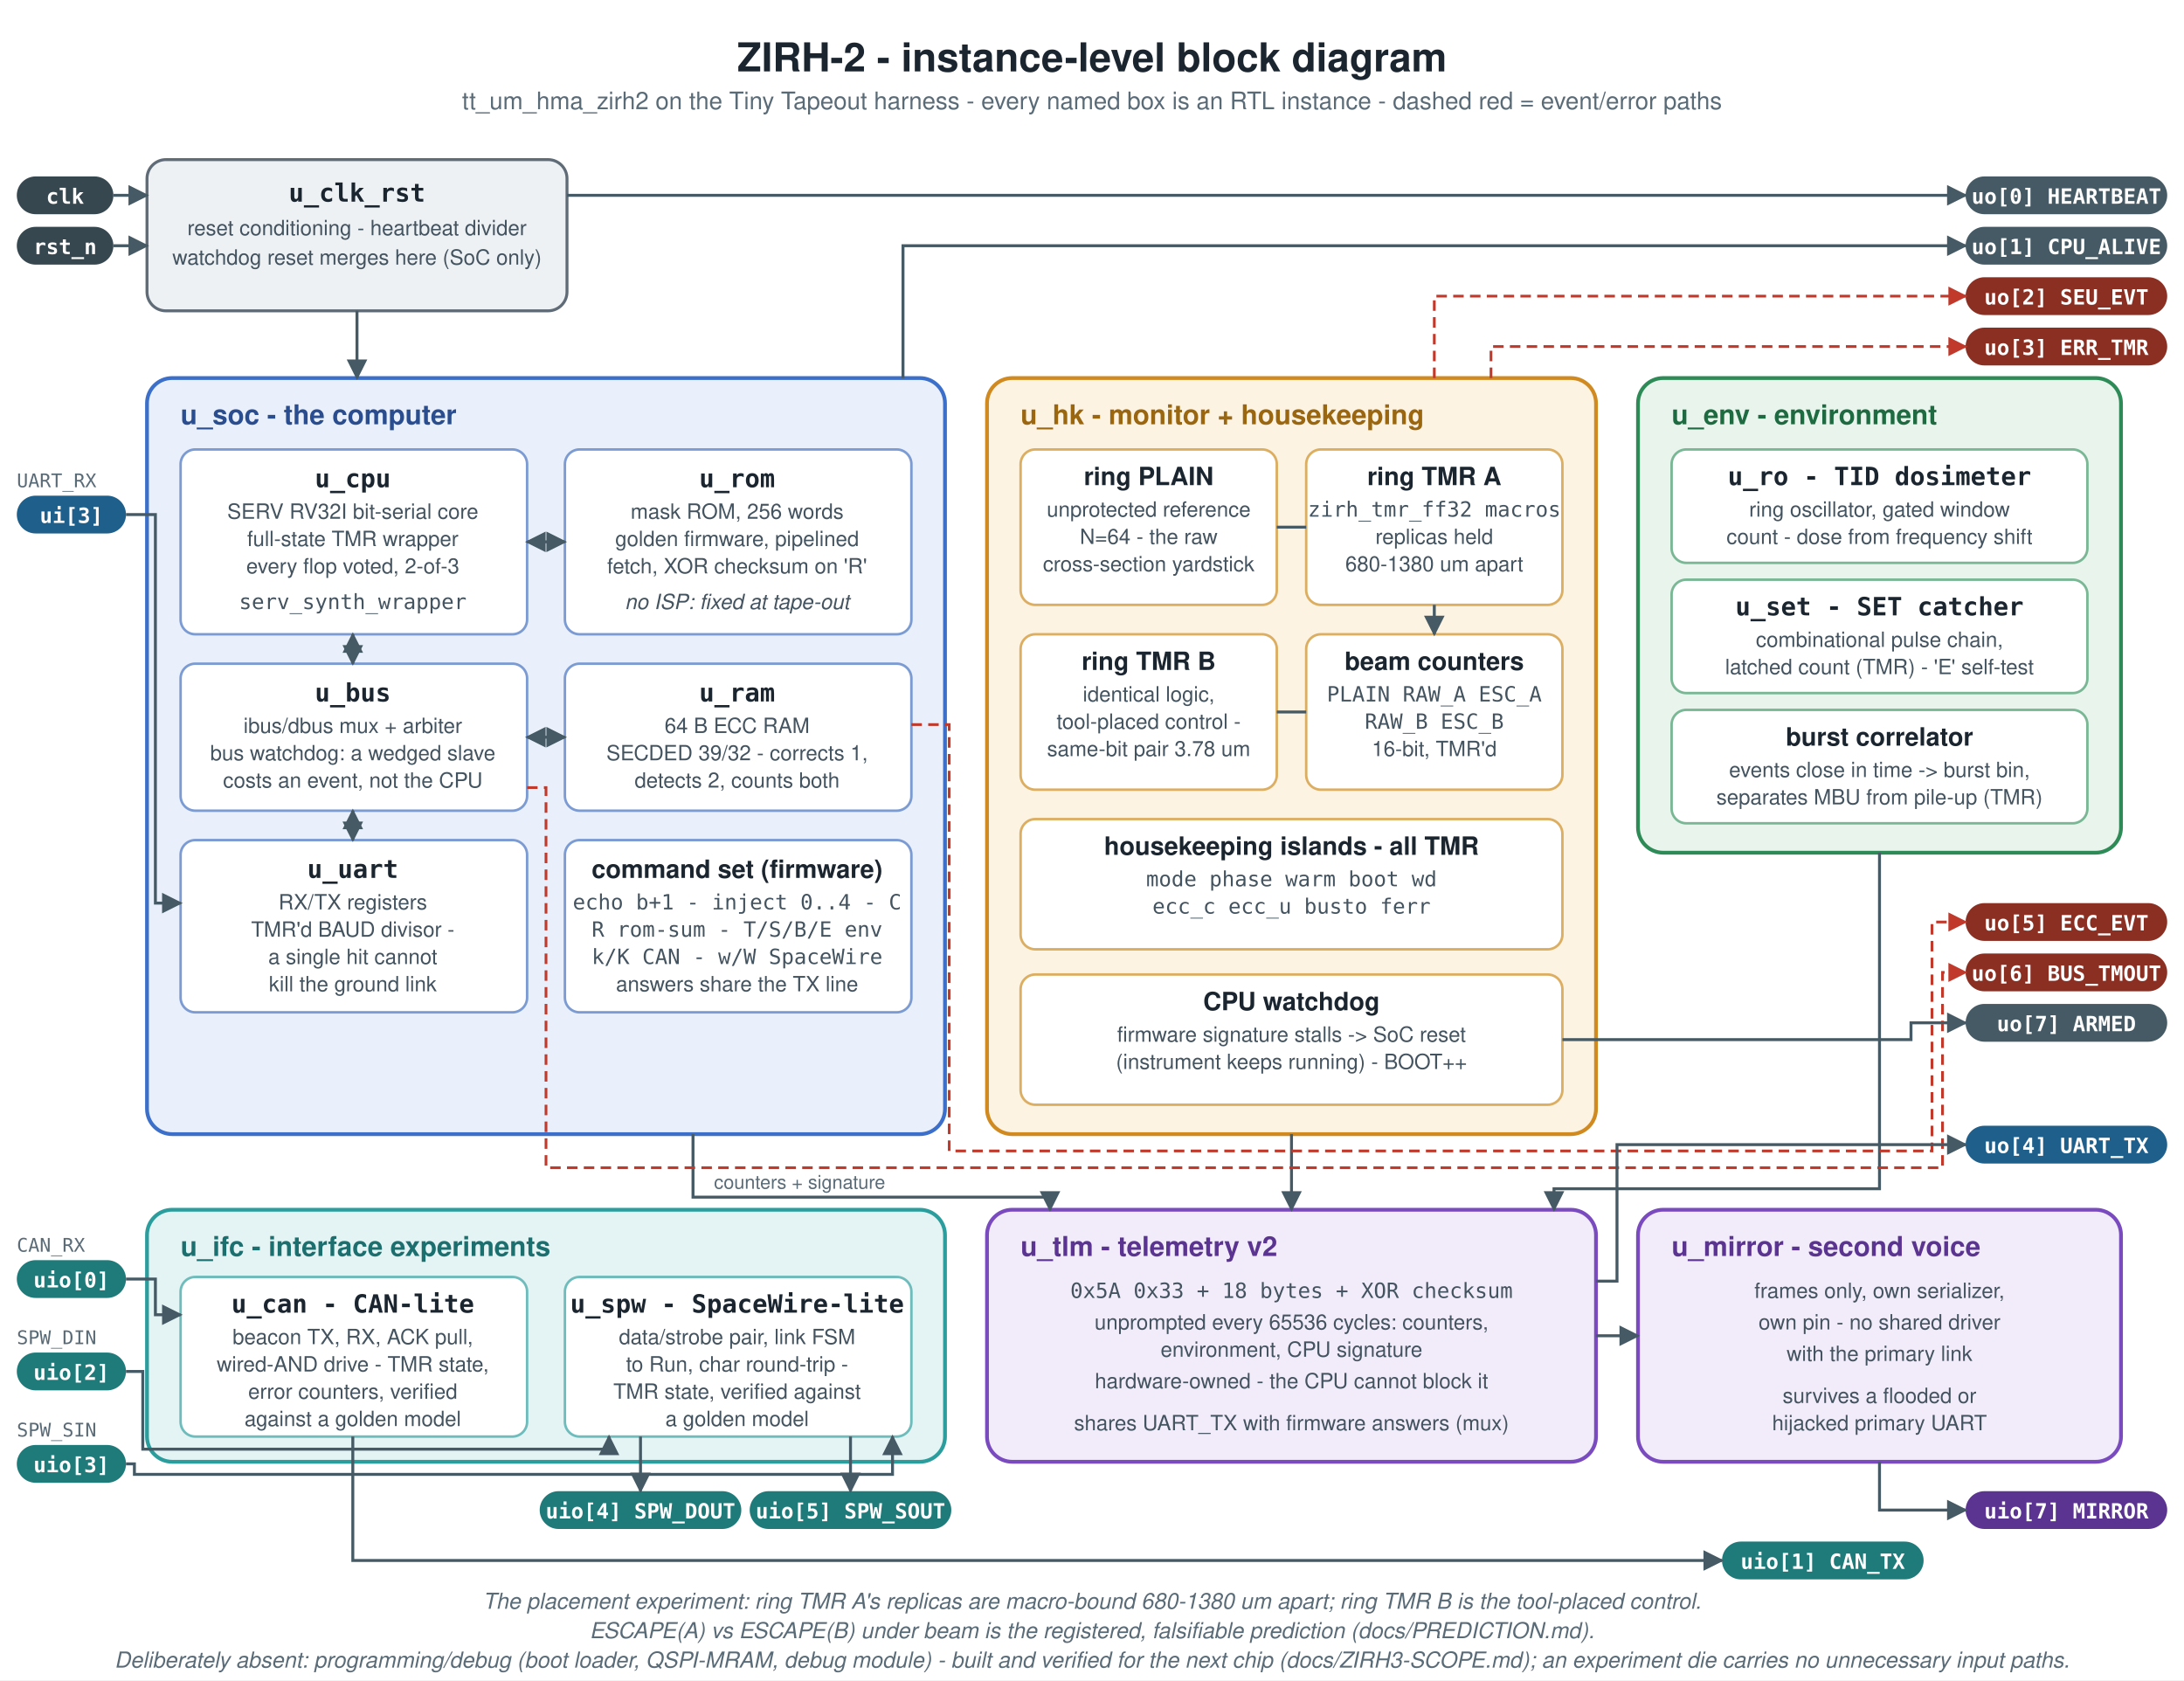
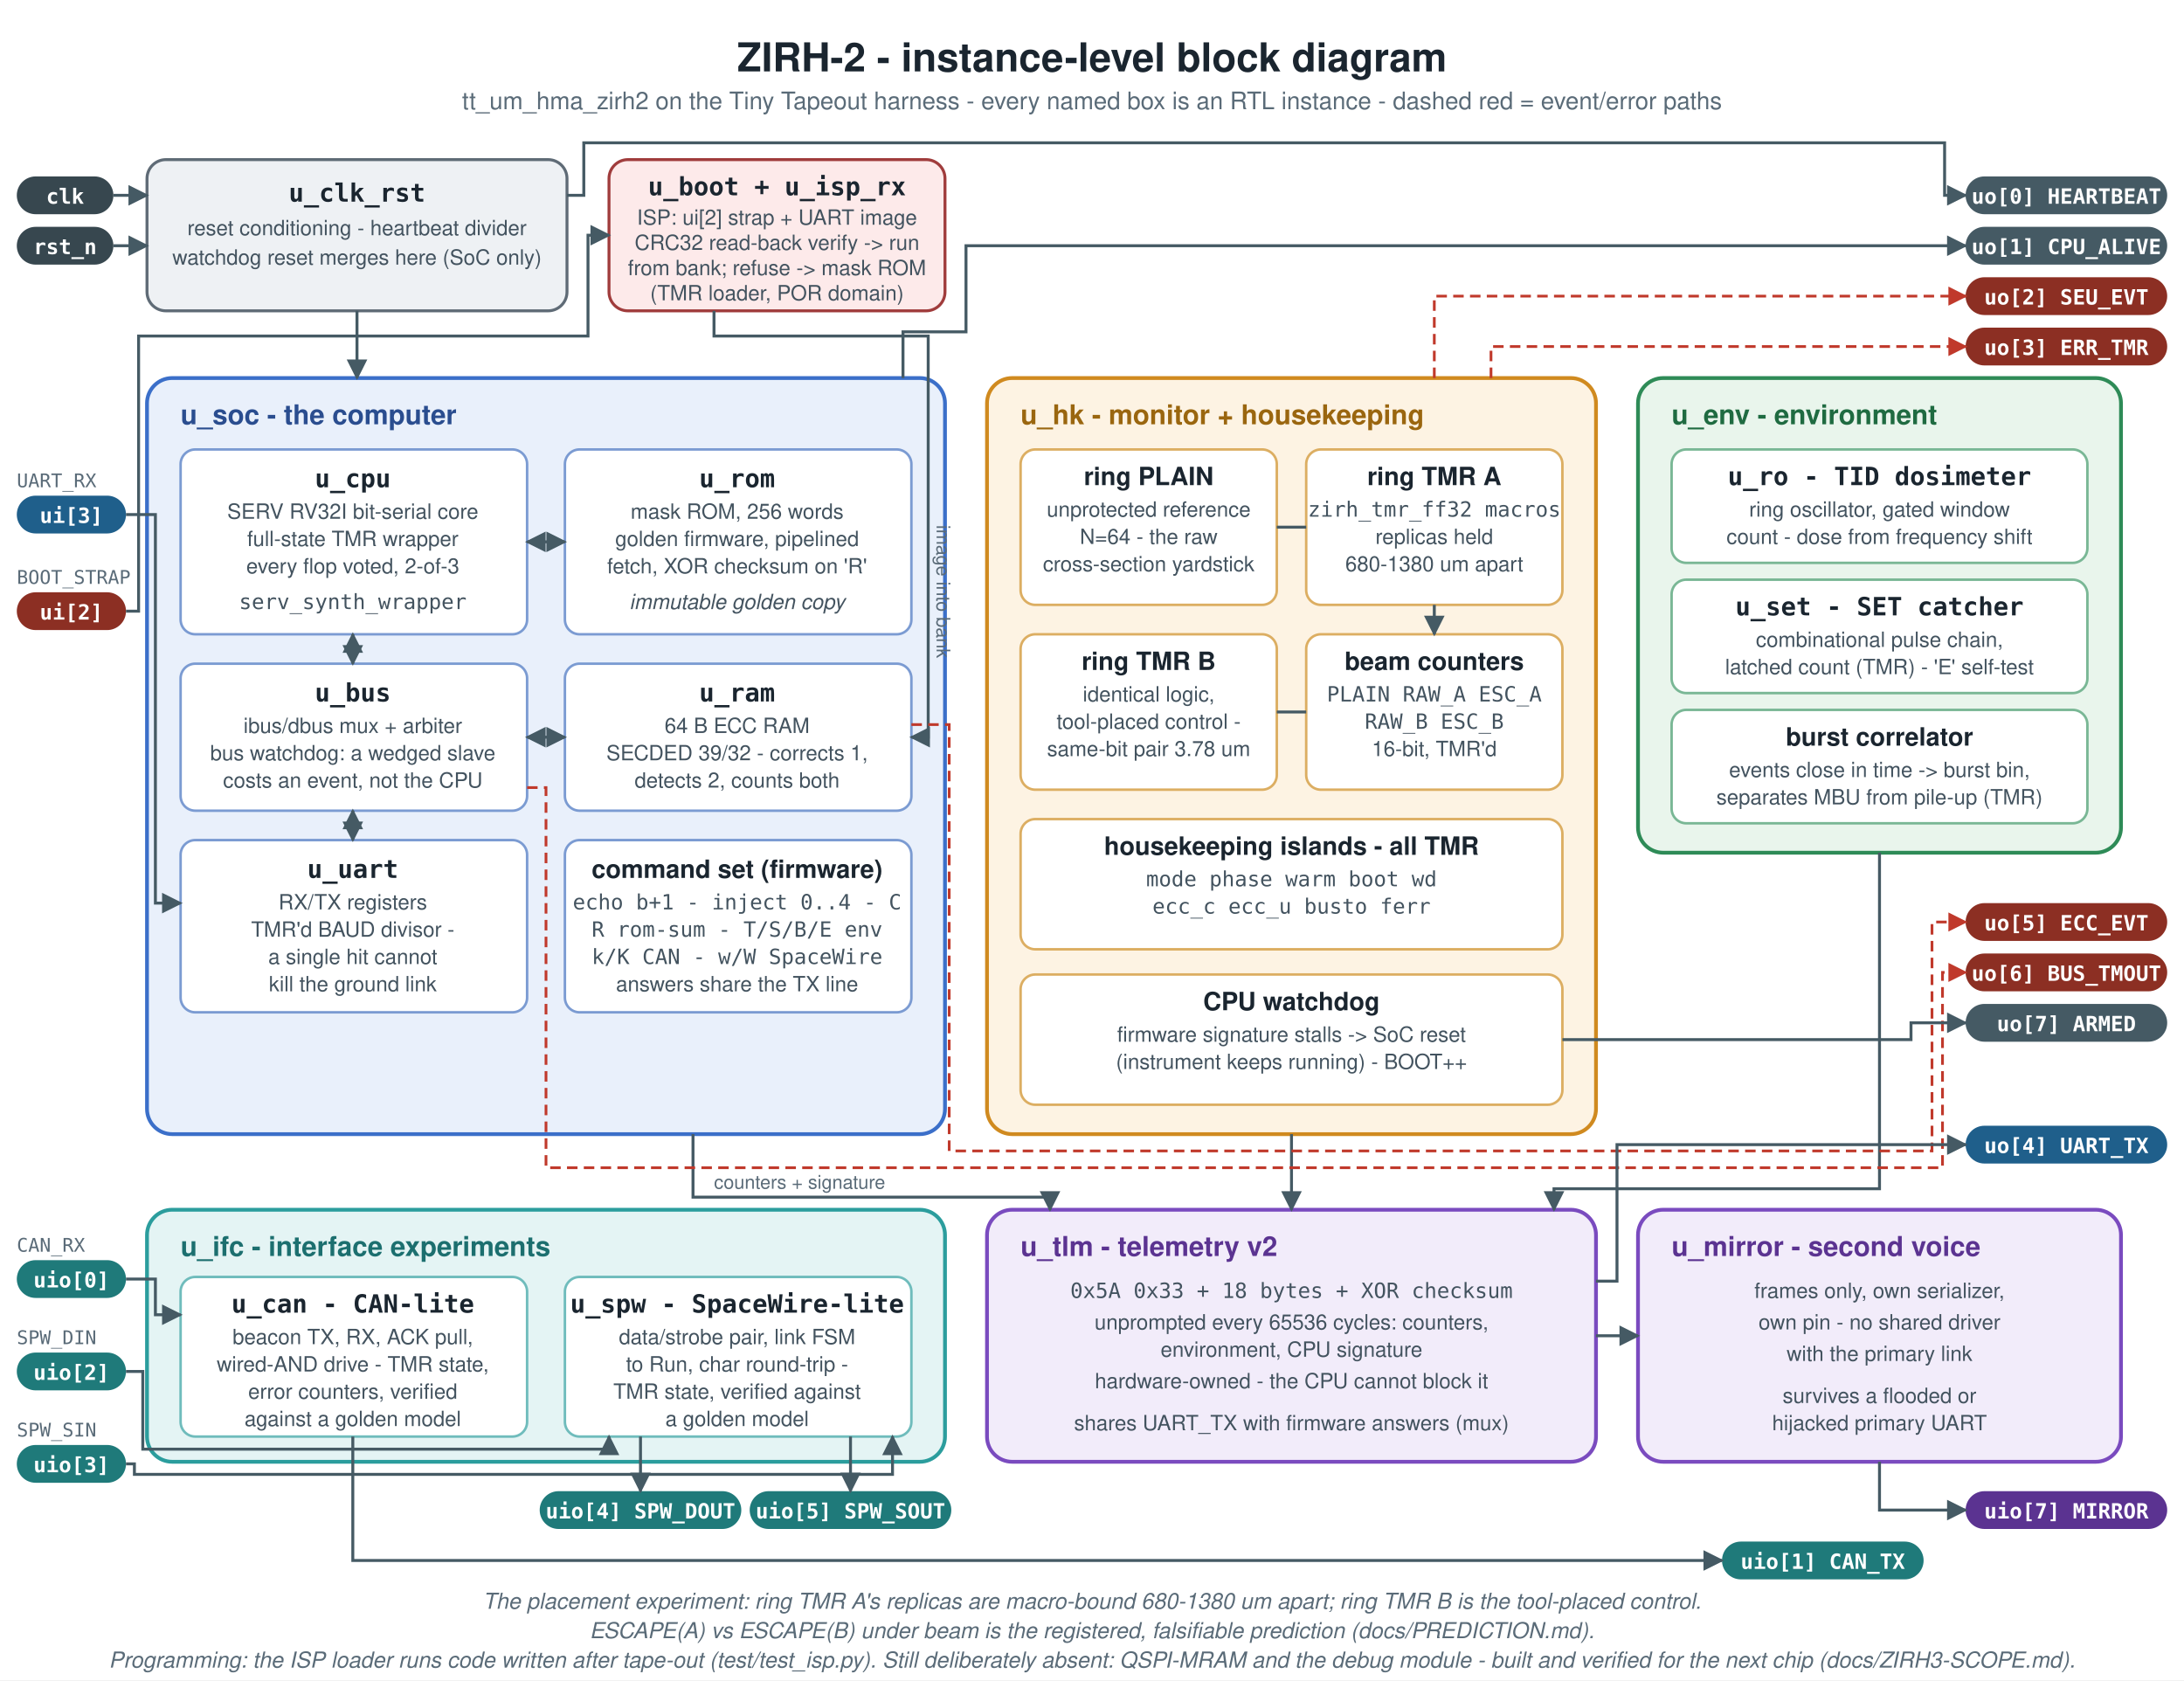
<svg xmlns="http://www.w3.org/2000/svg" viewBox="0 0 1040 800" font-family="-apple-system,'Segoe UI',Helvetica,Arial,sans-serif">
  <defs>
    <marker id="arr" viewBox="0 0 10 10" refX="9" refY="5" markerWidth="7" markerHeight="7" orient="auto-start-reverse">
      <path d="M0 0 L10 5 L0 10 z" fill="#455a64" />
    </marker>
    <marker id="arrE" viewBox="0 0 10 10" refX="9" refY="5" markerWidth="7" markerHeight="7" orient="auto-start-reverse">
      <path d="M0 0 L10 5 L0 10 z" fill="#c0392b" />
    </marker>
  </defs>
  <style>
    .bg      { fill: #ffffff; }
    .title   { font-size: 19px; font-weight: 700; fill: #1a252f; }
    .sub     { font-size: 11.5px; fill: #5a6b78; }
    .gtitle  { font-size: 13px; font-weight: 700; }
    .btitle  { font-size: 12px; font-weight: 600; fill: #1a252f; }
    .btext   { font-size: 10px; fill: #43535f; }
    .mono    { font-family: 'SFMono-Regular',Consolas,Menlo,monospace; }
    .pin     { font-size: 10px; font-weight: 600; fill: #ffffff; }
    .pinlbl  { font-size: 9px; fill: #5a6b78; }
    .wire    { stroke: #455a64; stroke-width: 1.4; fill: none; }
    .ewire   { stroke: #c0392b; stroke-width: 1.3; fill: none; stroke-dasharray: 5 3; }
    .note    { font-size: 10.5px; fill: #5a6b78; font-style: italic; }
  </style>
  <rect x="0" y="0" width="1040" height="800" class="bg" />
  <text x="520" y="34" text-anchor="middle" class="title">ZIRH-2 - instance-level block diagram</text>
  <text x="520" y="52" text-anchor="middle" class="sub">tt_um_hma_zirh2 on the Tiny Tapeout harness - every named box is an RTL instance - dashed red = event/error paths</text>
  <rect x="70" y="76" width="200" height="72" rx="9" fill="#eef1f4" stroke="#5f6b76" stroke-width="1.4" />
  <text x="170" y="96" text-anchor="middle" class="btitle mono">u_clk_rst</text>
  <text x="170" y="112" text-anchor="middle" class="btext">reset conditioning - heartbeat divider</text>
  <text x="170" y="126" text-anchor="middle" class="btext">watchdog reset merges here (SoC only)</text>
  <g class="mono">
    <rect x="8" y="84" width="46" height="18" rx="9" fill="#37474f" />
    <text x="31" y="97" text-anchor="middle" class="pin">clk</text>
    <rect x="8" y="108" width="46" height="18" rx="9" fill="#37474f" />
    <text x="31" y="121" text-anchor="middle" class="pin">rst_n</text>
    <text x="8" y="232" class="pinlbl">UART_RX</text>
    <rect x="8" y="236" width="52" height="18" rx="9" fill="#1f5f8b" />
    <text x="34" y="249" text-anchor="middle" class="pin">ui[3]</text>
+     <text x="8" y="278" class="pinlbl">BOOT_STRAP</text>
+     <rect x="8" y="282" width="52" height="18" rx="9" fill="#8c2f23" />
+     <text x="34" y="295" text-anchor="middle" class="pin">ui[2]</text>
    <text x="8" y="596" class="pinlbl">CAN_RX</text>
    <rect x="8" y="600" width="52" height="18" rx="9" fill="#1f7a7a" />
    <text x="34" y="613" text-anchor="middle" class="pin">uio[0]</text>
    <text x="8" y="640" class="pinlbl">SPW_DIN</text>
    <rect x="8" y="644" width="52" height="18" rx="9" fill="#1f7a7a" />
    <text x="34" y="657" text-anchor="middle" class="pin">uio[2]</text>
    <text x="8" y="684" class="pinlbl">SPW_SIN</text>
    <rect x="8" y="688" width="52" height="18" rx="9" fill="#1f7a7a" />
    <text x="34" y="701" text-anchor="middle" class="pin">uio[3]</text>
  </g>
  <path d="M54 93 L70 93" class="wire" marker-end="url(#arr)" />
  <path d="M54 117 L70 117" class="wire" marker-end="url(#arr)" />
+   <rect x="290" y="76" width="160" height="72" rx="9" fill="#fdeaea" stroke="#a03c3c" stroke-width="1.4" />
+   <text x="370" y="93" text-anchor="middle" class="btitle mono">u_boot + u_isp_rx</text>
+   <text x="370" y="107" text-anchor="middle" class="btext">ISP: ui[2] strap + UART image</text>
+   <text x="370" y="119" text-anchor="middle" class="btext">CRC32 read-back verify -&gt; run</text>
+   <text x="370" y="131" text-anchor="middle" class="btext">from bank; refuse -&gt; mask ROM</text>
+   <text x="370" y="143" text-anchor="middle" class="btext">(TMR loader, POR domain)</text>
  <rect x="70" y="180" width="380" height="360" rx="12" fill="#e9f0fb" stroke="#3b6fc9" stroke-width="1.8" />
  <text x="86" y="202" class="gtitle" fill="#2a4d8f">u_soc - the computer</text>
  <rect x="86" y="214" width="165" height="88" rx="7" fill="#ffffff" stroke="#7b9bd2" stroke-width="1.2" />
  <text x="168" y="232" text-anchor="middle" class="btitle mono">u_cpu</text>
  <text x="168" y="247" text-anchor="middle" class="btext">SERV RV32I bit-serial core</text>
  <text x="168" y="260" text-anchor="middle" class="btext">full-state TMR wrapper</text>
  <text x="168" y="273" text-anchor="middle" class="btext">every flop voted, 2-of-3</text>
  <text x="168" y="290" text-anchor="middle" class="btext mono">serv_synth_wrapper</text>
  <rect x="269" y="214" width="165" height="88" rx="7" fill="#ffffff" stroke="#7b9bd2" stroke-width="1.2" />
  <text x="351" y="232" text-anchor="middle" class="btitle mono">u_rom</text>
  <text x="351" y="247" text-anchor="middle" class="btext">mask ROM, 256 words</text>
  <text x="351" y="260" text-anchor="middle" class="btext">golden firmware, pipelined</text>
  <text x="351" y="273" text-anchor="middle" class="btext">fetch, XOR checksum on 'R'</text>
-   <text x="351" y="290" text-anchor="middle" class="btext" font-style="italic">no ISP: fixed at tape-out</text>
+   <text x="351" y="290" text-anchor="middle" class="btext" font-style="italic">immutable golden copy</text>
  <rect x="86" y="316" width="165" height="70" rx="7" fill="#ffffff" stroke="#7b9bd2" stroke-width="1.2" />
  <text x="168" y="334" text-anchor="middle" class="btitle mono">u_bus</text>
  <text x="168" y="349" text-anchor="middle" class="btext">ibus/dbus mux + arbiter</text>
  <text x="168" y="362" text-anchor="middle" class="btext">bus watchdog: a wedged slave</text>
  <text x="168" y="375" text-anchor="middle" class="btext">costs an event, not the CPU</text>
  <rect x="269" y="316" width="165" height="70" rx="7" fill="#ffffff" stroke="#7b9bd2" stroke-width="1.2" />
  <text x="351" y="334" text-anchor="middle" class="btitle mono">u_ram</text>
  <text x="351" y="349" text-anchor="middle" class="btext">64 B ECC RAM</text>
  <text x="351" y="362" text-anchor="middle" class="btext">SECDED 39/32 - corrects 1,</text>
  <text x="351" y="375" text-anchor="middle" class="btext">detects 2, counts both</text>
  <rect x="86" y="400" width="165" height="82" rx="7" fill="#ffffff" stroke="#7b9bd2" stroke-width="1.2" />
  <text x="168" y="418" text-anchor="middle" class="btitle mono">u_uart</text>
  <text x="168" y="433" text-anchor="middle" class="btext">RX/TX registers</text>
  <text x="168" y="446" text-anchor="middle" class="btext">TMR'd BAUD divisor -</text>
  <text x="168" y="459" text-anchor="middle" class="btext">a single hit cannot</text>
  <text x="168" y="472" text-anchor="middle" class="btext">kill the ground link</text>
  <rect x="269" y="400" width="165" height="82" rx="7" fill="#ffffff" stroke="#7b9bd2" stroke-width="1.2" />
  <text x="351" y="418" text-anchor="middle" class="btitle">command set (firmware)</text>
  <text x="351" y="433" text-anchor="middle" class="btext mono">echo b+1 - inject 0..4 - C</text>
  <text x="351" y="446" text-anchor="middle" class="btext mono">R rom-sum - T/S/B/E env</text>
  <text x="351" y="459" text-anchor="middle" class="btext mono">k/K CAN - w/W SpaceWire</text>
  <text x="351" y="472" text-anchor="middle" class="btext">answers share the TX line</text>
  <path d="M251 258 L269 258" class="wire" marker-end="url(#arr)" marker-start="url(#arr)" />
  <path d="M168 302 L168 316" class="wire" marker-end="url(#arr)" marker-start="url(#arr)" />
  <path d="M251 351 L269 351" class="wire" marker-end="url(#arr)" marker-start="url(#arr)" />
  <path d="M168 386 L168 400" class="wire" marker-end="url(#arr)" marker-start="url(#arr)" />
  <path d="M60 245 L74 245 L74 430 L86 430" class="wire" marker-end="url(#arr)" />
+   <path d="M60 291 L66 291 L66 160 L280 160 L280 112 L290 112" class="wire" marker-end="url(#arr)" />
+   <path d="M340 148 L340 160 L442 160 L442 351 L434 351" class="wire" marker-end="url(#arr)" />
+   <text x="446" y="250" class="pinlbl" transform="rotate(90 446 250)">image into bank</text>
  <path d="M170 148 L170 180" class="wire" marker-end="url(#arr)" />
  <rect x="470" y="180" width="290" height="360" rx="12" fill="#fdf3e3" stroke="#d08a1f" stroke-width="1.8" />
  <text x="486" y="202" class="gtitle" fill="#9a660f">u_hk - monitor + housekeeping</text>
  <rect x="486" y="214" width="122" height="74" rx="7" fill="#ffffff" stroke="#dcae62" stroke-width="1.2" />
  <text x="547" y="231" text-anchor="middle" class="btitle">ring PLAIN</text>
  <text x="547" y="246" text-anchor="middle" class="btext">unprotected reference</text>
  <text x="547" y="259" text-anchor="middle" class="btext">N=64 - the raw</text>
  <text x="547" y="272" text-anchor="middle" class="btext">cross-section yardstick</text>
  <rect x="622" y="214" width="122" height="74" rx="7" fill="#ffffff" stroke="#dcae62" stroke-width="1.2" />
  <text x="683" y="231" text-anchor="middle" class="btitle">ring TMR A</text>
  <text x="683" y="246" text-anchor="middle" class="btext mono">zirh_tmr_ff32 macros</text>
  <text x="683" y="259" text-anchor="middle" class="btext">replicas held</text>
  <text x="683" y="272" text-anchor="middle" class="btext">680-1380 um apart</text>
  <rect x="486" y="302" width="122" height="74" rx="7" fill="#ffffff" stroke="#dcae62" stroke-width="1.2" />
  <text x="547" y="319" text-anchor="middle" class="btitle">ring TMR B</text>
  <text x="547" y="334" text-anchor="middle" class="btext">identical logic,</text>
  <text x="547" y="347" text-anchor="middle" class="btext">tool-placed control -</text>
  <text x="547" y="360" text-anchor="middle" class="btext">same-bit pair 3.78 um</text>
  <rect x="622" y="302" width="122" height="74" rx="7" fill="#ffffff" stroke="#dcae62" stroke-width="1.2" />
  <text x="683" y="319" text-anchor="middle" class="btitle">beam counters</text>
  <text x="683" y="334" text-anchor="middle" class="btext mono">PLAIN RAW_A ESC_A</text>
  <text x="683" y="347" text-anchor="middle" class="btext mono">RAW_B ESC_B</text>
  <text x="683" y="360" text-anchor="middle" class="btext">16-bit, TMR'd</text>
  <rect x="486" y="390" width="258" height="62" rx="7" fill="#ffffff" stroke="#dcae62" stroke-width="1.2" />
  <text x="615" y="407" text-anchor="middle" class="btitle">housekeeping islands - all TMR</text>
  <text x="615" y="422" text-anchor="middle" class="btext mono">mode phase warm boot wd</text>
  <text x="615" y="435" text-anchor="middle" class="btext mono">ecc_c ecc_u busto ferr</text>
  <rect x="486" y="464" width="258" height="62" rx="7" fill="#ffffff" stroke="#dcae62" stroke-width="1.2" />
  <text x="615" y="481" text-anchor="middle" class="btitle">CPU watchdog</text>
  <text x="615" y="496" text-anchor="middle" class="btext">firmware signature stalls -&gt; SoC reset</text>
  <text x="615" y="509" text-anchor="middle" class="btext">(instrument keeps running) - BOOT++</text>
  <path d="M608 251 L622 251" class="wire" />
  <path d="M608 339 L622 339" class="wire" />
  <path d="M683 288 L683 302" class="wire" marker-end="url(#arr)" />
  <rect x="780" y="180" width="230" height="226" rx="12" fill="#e9f5ec" stroke="#2e8b57" stroke-width="1.8" />
  <text x="796" y="202" class="gtitle" fill="#1f6b41">u_env - environment</text>
  <rect x="796" y="214" width="198" height="54" rx="7" fill="#ffffff" stroke="#79b795" stroke-width="1.2" />
  <text x="895" y="231" text-anchor="middle" class="btitle mono">u_ro - TID dosimeter</text>
  <text x="895" y="246" text-anchor="middle" class="btext">ring oscillator, gated window</text>
  <text x="895" y="259" text-anchor="middle" class="btext">count - dose from frequency shift</text>
  <rect x="796" y="276" width="198" height="54" rx="7" fill="#ffffff" stroke="#79b795" stroke-width="1.2" />
  <text x="895" y="293" text-anchor="middle" class="btitle mono">u_set - SET catcher</text>
  <text x="895" y="308" text-anchor="middle" class="btext">combinational pulse chain,</text>
  <text x="895" y="321" text-anchor="middle" class="btext">latched count (TMR) - 'E' self-test</text>
  <rect x="796" y="338" width="198" height="54" rx="7" fill="#ffffff" stroke="#79b795" stroke-width="1.2" />
  <text x="895" y="355" text-anchor="middle" class="btitle">burst correlator</text>
  <text x="895" y="370" text-anchor="middle" class="btext">events close in time -&gt; burst bin,</text>
  <text x="895" y="383" text-anchor="middle" class="btext">separates MBU from pile-up (TMR)</text>
  <rect x="470" y="576" width="290" height="120" rx="12" fill="#f2ecfa" stroke="#7a4bbf" stroke-width="1.8" />
  <text x="486" y="598" class="gtitle" fill="#5b3391">u_tlm - telemetry v2</text>
  <text x="615" y="618" text-anchor="middle" class="btext mono">0x5A 0x33 + 18 bytes + XOR checksum</text>
  <text x="615" y="633" text-anchor="middle" class="btext">unprompted every 65536 cycles: counters,</text>
  <text x="615" y="646" text-anchor="middle" class="btext">environment, CPU signature</text>
  <text x="615" y="661" text-anchor="middle" class="btext">hardware-owned - the CPU cannot block it</text>
  <text x="615" y="681" text-anchor="middle" class="btext">shares UART_TX with firmware answers (mux)</text>
  <rect x="780" y="576" width="230" height="120" rx="12" fill="#f2ecfa" stroke="#7a4bbf" stroke-width="1.8" />
  <text x="796" y="598" class="gtitle" fill="#5b3391">u_mirror - second voice</text>
  <text x="895" y="618" text-anchor="middle" class="btext">frames only, own serializer,</text>
  <text x="895" y="633" text-anchor="middle" class="btext">own pin - no shared driver</text>
  <text x="895" y="648" text-anchor="middle" class="btext">with the primary link</text>
  <text x="895" y="668" text-anchor="middle" class="btext">survives a flooded or</text>
  <text x="895" y="681" text-anchor="middle" class="btext">hijacked primary UART</text>
  <rect x="70" y="576" width="380" height="120" rx="12" fill="#e4f4f4" stroke="#2b9d9d" stroke-width="1.8" />
  <text x="86" y="598" class="gtitle" fill="#1c6f6f">u_ifc - interface experiments</text>
  <rect x="86" y="608" width="165" height="76" rx="7" fill="#ffffff" stroke="#6fbcbc" stroke-width="1.2" />
  <text x="168" y="625" text-anchor="middle" class="btitle mono">u_can - CAN-lite</text>
  <text x="168" y="640" text-anchor="middle" class="btext">beacon TX, RX, ACK pull,</text>
  <text x="168" y="653" text-anchor="middle" class="btext">wired-AND drive - TMR state,</text>
  <text x="168" y="666" text-anchor="middle" class="btext">error counters, verified</text>
  <text x="168" y="679" text-anchor="middle" class="btext">against a golden model</text>
  <rect x="269" y="608" width="165" height="76" rx="7" fill="#ffffff" stroke="#6fbcbc" stroke-width="1.2" />
  <text x="351" y="625" text-anchor="middle" class="btitle mono">u_spw - SpaceWire-lite</text>
  <text x="351" y="640" text-anchor="middle" class="btext">data/strobe pair, link FSM</text>
  <text x="351" y="653" text-anchor="middle" class="btext">to Run, char round-trip -</text>
  <text x="351" y="666" text-anchor="middle" class="btext">TMR state, verified against</text>
  <text x="351" y="679" text-anchor="middle" class="btext">a golden model</text>
  <path d="M330 540 L330 570 L500 570 L500 576" class="wire" marker-end="url(#arr)" />
  <text x="340" y="566" class="pinlbl">counters + signature</text>
  <path d="M615 540 L615 576" class="wire" marker-end="url(#arr)" />
  <path d="M895 406 L895 566 L740 566 L740 576" class="wire" marker-end="url(#arr)" />
  <path d="M760 636 L780 636" class="wire" marker-end="url(#arr)" />
  <path d="M60 609 L74 609 L74 626 L86 626" class="wire" marker-end="url(#arr)" />
  <path d="M60 653 L68 653 L68 690 L290 690 L290 684" class="wire" marker-end="url(#arr)" />
  <path d="M60 697 L64 697 L64 702 L425 702 L425 684" class="wire" marker-end="url(#arr)" />
  <g class="mono">
    <rect x="936" y="84" width="96" height="18" rx="9" fill="#455a64" />
    <text x="984" y="97" text-anchor="middle" class="pin">uo[0] HEARTBEAT</text>
    <rect x="936" y="108" width="96" height="18" rx="9" fill="#455a64" />
    <text x="984" y="121" text-anchor="middle" class="pin">uo[1] CPU_ALIVE</text>
    <rect x="936" y="132" width="96" height="18" rx="9" fill="#8c2f23" />
    <text x="984" y="145" text-anchor="middle" class="pin">uo[2] SEU_EVT</text>
    <rect x="936" y="156" width="96" height="18" rx="9" fill="#8c2f23" />
    <text x="984" y="169" text-anchor="middle" class="pin">uo[3] ERR_TMR</text>
    <rect x="936" y="430" width="96" height="18" rx="9" fill="#8c2f23" />
    <text x="984" y="443" text-anchor="middle" class="pin">uo[5] ECC_EVT</text>
    <rect x="936" y="454" width="96" height="18" rx="9" fill="#8c2f23" />
    <text x="984" y="467" text-anchor="middle" class="pin">uo[6] BUS_TMOUT</text>
    <rect x="936" y="478" width="96" height="18" rx="9" fill="#455a64" />
    <text x="984" y="491" text-anchor="middle" class="pin">uo[7] ARMED</text>
    <rect x="936" y="536" width="96" height="18" rx="9" fill="#1f5f8b" />
    <text x="984" y="549" text-anchor="middle" class="pin">uo[4] UART_TX</text>
    <rect x="936" y="710" width="96" height="18" rx="9" fill="#5b3391" />
    <text x="984" y="723" text-anchor="middle" class="pin">uio[7] MIRROR</text>
    <rect x="820" y="734" width="96" height="18" rx="9" fill="#1f7a7a" />
    <text x="868" y="747" text-anchor="middle" class="pin">uio[1] CAN_TX</text>
    <rect x="257" y="710" width="96" height="18" rx="9" fill="#1f7a7a" />
    <text x="305" y="723" text-anchor="middle" class="pin">uio[4] SPW_DOUT</text>
    <rect x="357" y="710" width="96" height="18" rx="9" fill="#1f7a7a" />
    <text x="405" y="723" text-anchor="middle" class="pin">uio[5] SPW_SOUT</text>
  </g>
-   <path d="M270 93 L936 93" class="wire" marker-end="url(#arr)" />
-   <path d="M430 180 L430 117 L936 117" class="wire" marker-end="url(#arr)" />
+   <path d="M270 93 L278 93 L278 68 L926 68 L926 93 L936 93" class="wire" marker-end="url(#arr)" />
+   <path d="M430 180 L430 158 L460 158 L460 117 L936 117" class="wire" marker-end="url(#arr)" />
  <path d="M683 180 L683 141 L936 141" class="ewire" marker-end="url(#arrE)" />
  <path d="M710 180 L710 165 L936 165" class="ewire" marker-end="url(#arrE)" />
  <path d="M434 345 L452 345 L452 548 L920 548 L920 439 L936 439" class="ewire" marker-end="url(#arrE)" />
  <path d="M251 375 L260 375 L260 556 L925 556 L925 463 L936 463" class="ewire" marker-end="url(#arrE)" />
  <path d="M744 495 L910 495 L910 487 L936 487" class="wire" marker-end="url(#arr)" />
  <path d="M760 610 L770 610 L770 545 L936 545" class="wire" marker-end="url(#arr)" />
  <path d="M895 696 L895 719 L936 719" class="wire" marker-end="url(#arr)" />
  <path d="M168 684 L168 743 L820 743" class="wire" marker-end="url(#arr)" />
  <path d="M305 684 L305 710" class="wire" marker-end="url(#arr)" />
  <path d="M405 684 L405 710" class="wire" marker-end="url(#arr)" />
  <text x="520" y="766" text-anchor="middle" class="note">The placement experiment: ring TMR A's replicas are macro-bound 680-1380 um apart; ring TMR B is the tool-placed control.</text>
  <text x="520" y="780" text-anchor="middle" class="note">ESCAPE(A) vs ESCAPE(B) under beam is the registered, falsifiable prediction (docs/PREDICTION.md).</text>
-   <text x="520" y="794" text-anchor="middle" class="note">Deliberately absent: programming/debug (boot loader, QSPI-MRAM, debug module) - built and verified for the next chip (docs/ZIRH3-SCOPE.md); an experiment die carries no unnecessary input paths.</text>
+   <text x="520" y="794" text-anchor="middle" class="note">Programming: the ISP loader runs code written after tape-out (test/test_isp.py). Still deliberately absent: QSPI-MRAM and the debug module - built and verified for the next chip (docs/ZIRH3-SCOPE.md).</text>
</svg>
